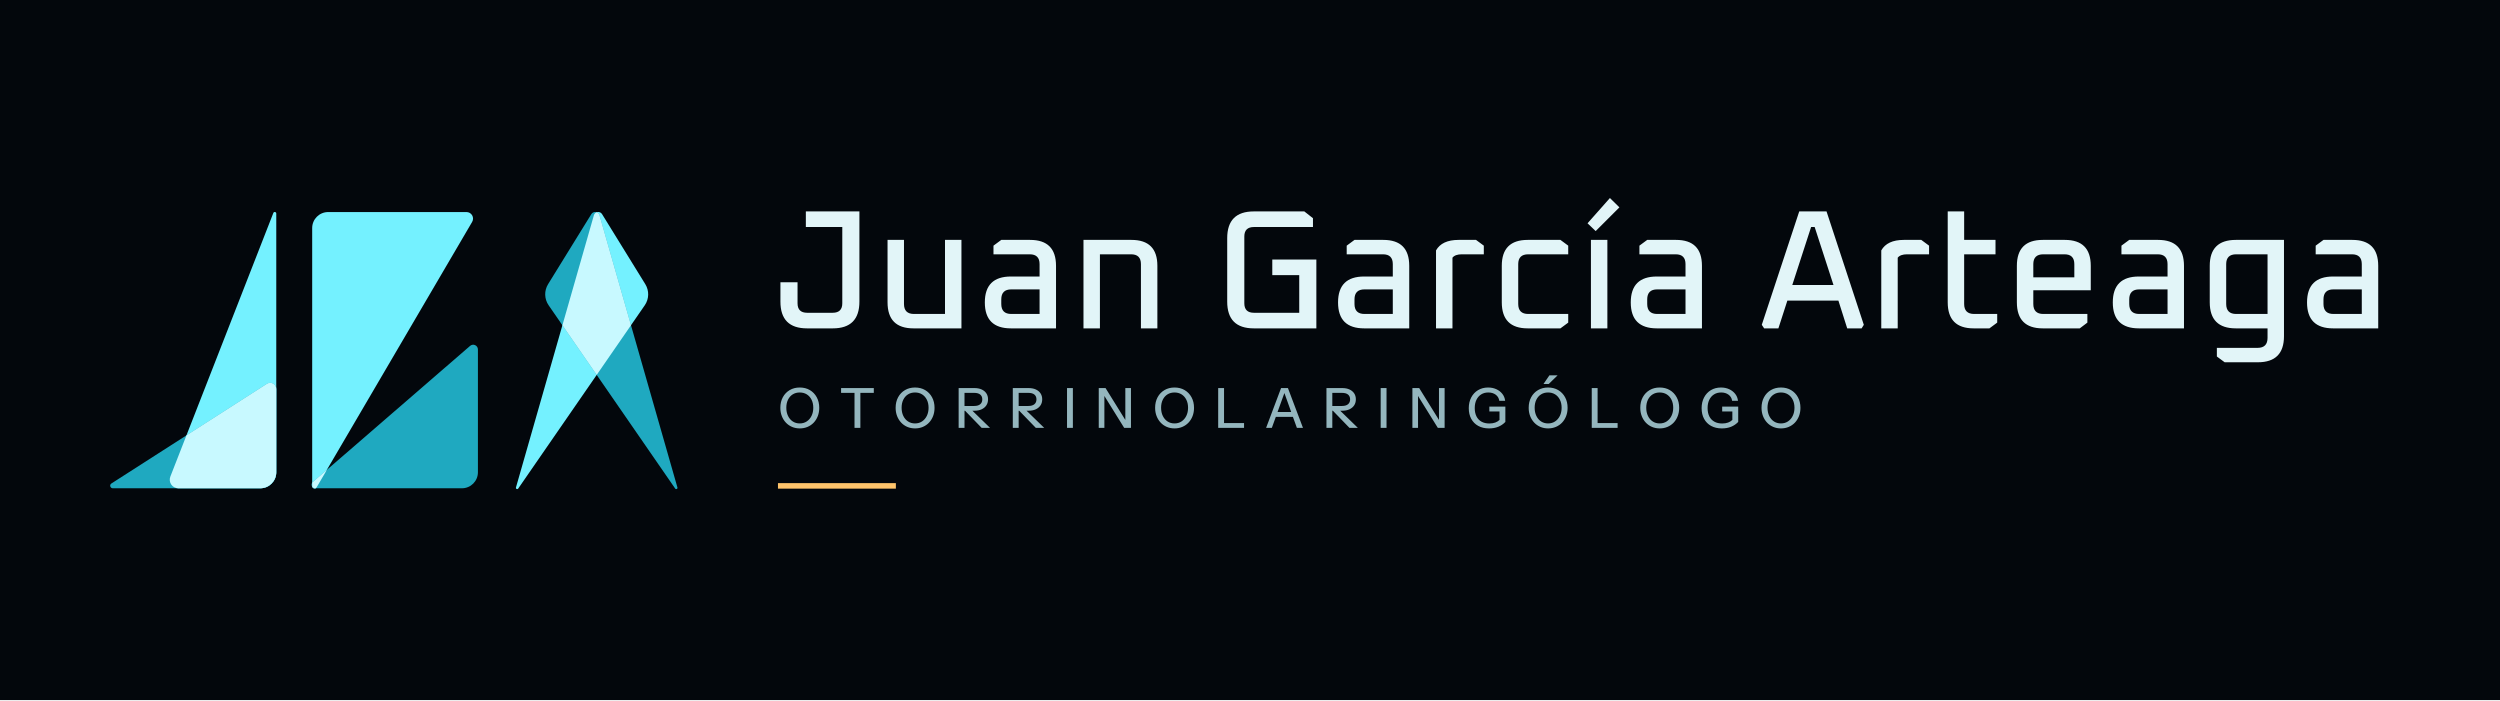
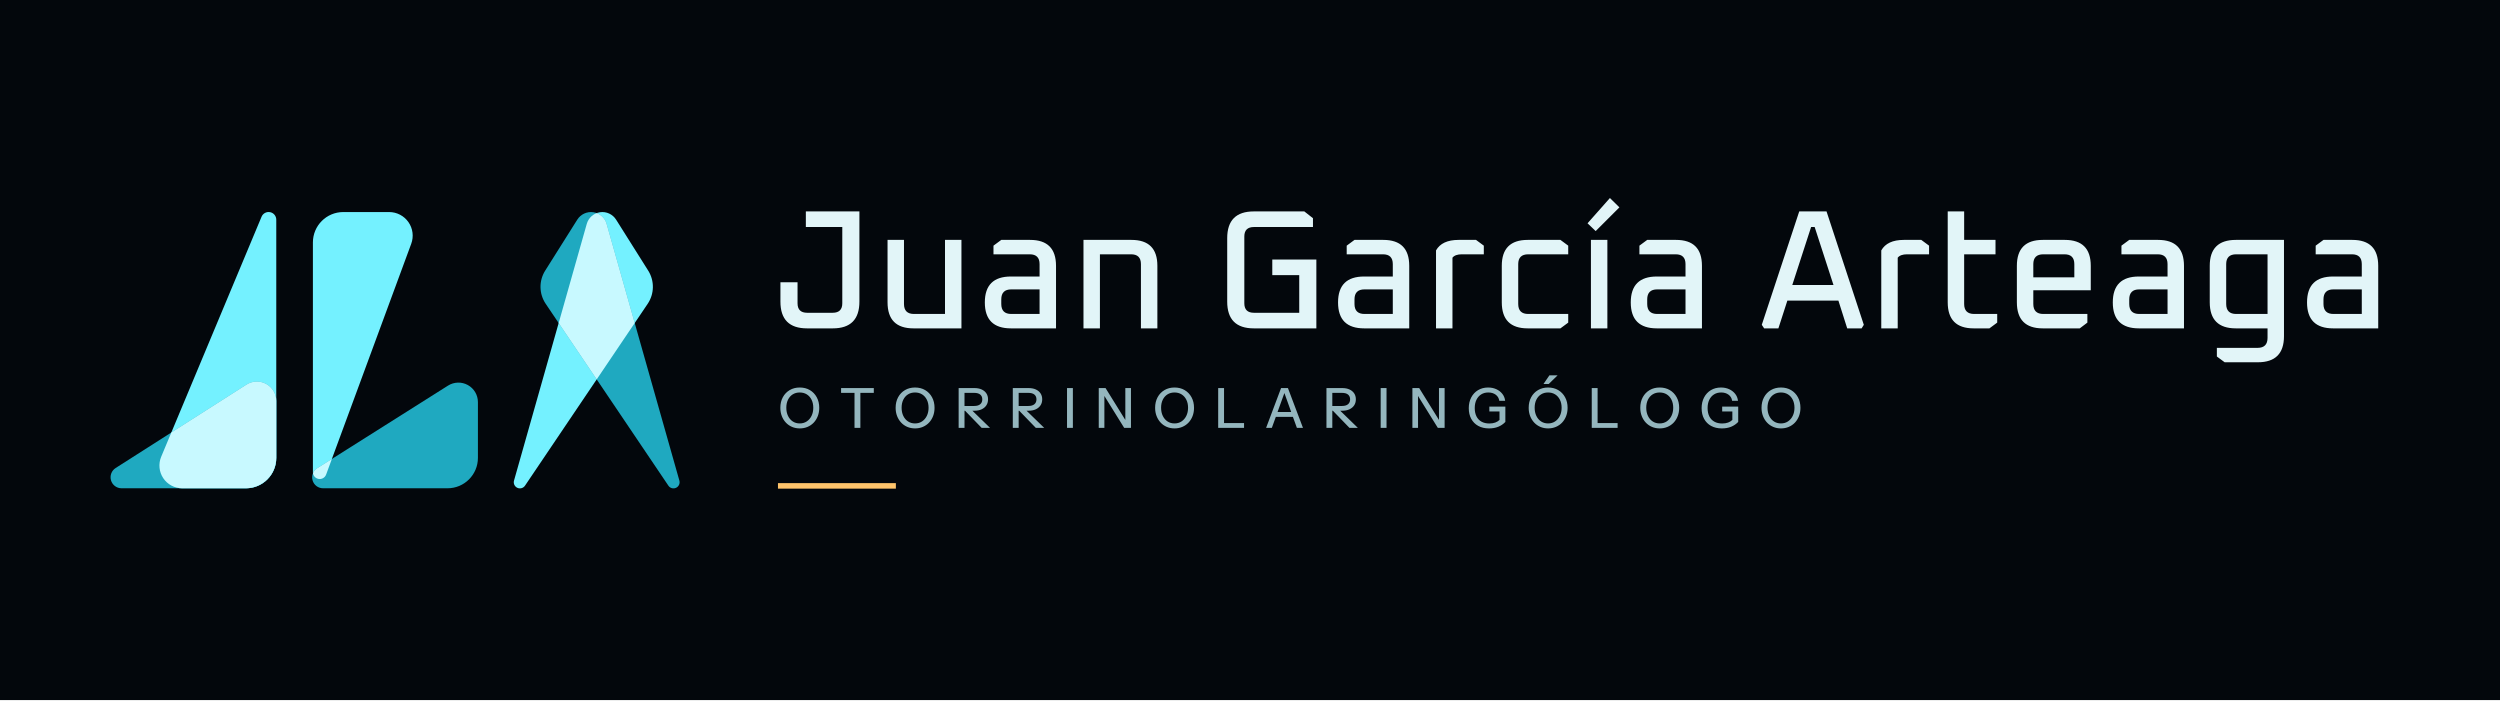
<svg xmlns="http://www.w3.org/2000/svg" viewBox="0 0 1357 380" width="1357" height="380">
  <rect width="100%" height="100%" fill="#03070c" />
  <g id="jga" transform="translate(60 115.101) scale(1.49935)">
    <defs>
      <clipPath id="jga-0">
-         <path d="M58.95 0.3A0.55 0.55 0 0 1 60 0.49L60 94.21A5.79 5.79 0 0 1 54.21 100L24.55 100A3.1 3.1 0 0 1 21.65 95.77Z" />
+         <path d="M54.67 1.7A2.77 2.77 0 0 1 60 2.77L60 89A11 11 0 0 1 49 100L25.92 100A8.23 8.23 0 0 1 18.33 88.6Z" />
      </clipPath>
      <clipPath id="jga-1">
-         <path d="M73 5.79A5.79 5.79 0 0 1 78.79 0L128.86 0A2.37 2.37 0 0 1 130.91 3.57L74.59 99.69A0.85 0.85 0 0 1 73 99.26Z" />
+         <path d="M73.26 11A11 11 0 0 1 84.26 0L100.86 0A8.53 8.53 0 0 1 108.86 11.48L78.06 95A2.47 2.47 0 0 1 73.26 94.14Z" />
      </clipPath>
      <clipPath id="jga-2">
-         <path d="M147.61 100.07A0.46 0.46 0 0 1 146.78 99.68L174.99 1.14A1.63 1.63 0 0 1 177.93 0.73L193.6 26.11A7 7 0 0 1 193.4 33.76Z" />
+         <path d="M150.07 99.02A2.22 2.22 0 0 1 146.08 97.17L172.41 4.27A5.87 5.87 0 0 1 183.02 2.74L194.65 21.21A11 11 0 0 1 194.46 33.22Z" />
      </clipPath>
    </defs>
-     <path fill="#74f1ff" d="M58.95 0.3A0.55 0.55 0 0 1 60 0.49L60 94.21A5.79 5.79 0 0 1 54.21 100L24.55 100A3.1 3.1 0 0 1 21.65 95.77Z" />
-     <path fill="#1fa9c0" d="M0.3 98.27A0.94 0.94 0 0 0 0.8 100L54.21 100A5.79 5.79 0 0 0 60 94.21L60 64.05A2.21 2.21 0 0 0 56.59 62.18Z" />
-     <path fill="#c8f9ff" clip-path="url(#jga-0)" d="M0.3 98.27A0.94 0.94 0 0 0 0.8 100L54.21 100A5.79 5.79 0 0 0 60 94.21L60 64.05A2.21 2.21 0 0 0 56.59 62.18Z" />
-     <path fill="#74f1ff" d="M73 5.79A5.79 5.79 0 0 1 78.79 0L128.86 0A2.37 2.37 0 0 1 130.91 3.57L74.59 99.69A0.85 0.85 0 0 1 73 99.26Z" />
-     <path fill="#1fa9c0" d="M73.21 97.74A1.29 1.29 0 0 0 74.06 100L127.21 100A5.79 5.79 0 0 0 133 94.21L133 49.74A1.71 1.71 0 0 0 130.18 48.44Z" />
-     <path fill="#c8f9ff" clip-path="url(#jga-1)" d="M73.21 97.74A1.29 1.29 0 0 0 74.06 100L127.21 100A5.79 5.79 0 0 0 133 94.21L133 49.74A1.71 1.71 0 0 0 130.18 48.44Z" />
-     <path fill="#74f1ff" d="M147.61 100.07A0.46 0.46 0 0 1 146.78 99.68L174.99 1.14A1.63 1.63 0 0 1 177.93 0.73L193.6 26.11A7 7 0 0 1 193.4 33.76Z" />
-     <path fill="#1fa9c0" d="M204.39 100.07A0.46 0.46 0 0 0 205.22 99.68L177.01 1.14A1.63 1.63 0 0 0 174.07 0.73L158.4 26.11A7 7 0 0 0 158.6 33.76Z" />
-     <path fill="#c8f9ff" clip-path="url(#jga-2)" d="M204.39 100.07A0.46 0.46 0 0 0 205.22 99.68L177.01 1.14A1.63 1.63 0 0 0 174.07 0.73L158.4 26.11A7 7 0 0 0 158.6 33.76Z" />
+     <path fill="#74f1ff" d="M54.67 1.7A2.77 2.77 0 0 1 60 2.77L60 89A11 11 0 0 1 49 100L25.92 100A8.23 8.23 0 0 1 18.33 88.6Z" />
+     <path fill="#1fa9c0" d="M1.84 92.67A3.98 3.98 0 0 0 3.97 100L49 100A11 11 0 0 0 60 89L60 68.39A7.02 7.02 0 0 0 49.2 62.47Z" />
+     <path fill="#c8f9ff" clip-path="url(#jga-0)" d="M1.84 92.67A3.98 3.98 0 0 0 3.97 100L49 100A11 11 0 0 0 60 89L60 68.39A7.02 7.02 0 0 0 49.2 62.47Z" />
+     <path fill="#74f1ff" d="M73.26 11A11 11 0 0 1 84.26 0L100.86 0A8.53 8.53 0 0 1 108.86 11.48L78.06 95A2.47 2.47 0 0 1 73.26 94.14Z" />
+     <path fill="#1fa9c0" d="M74.84 92.72A3.94 3.94 0 0 0 76.94 100L122 100A11 11 0 0 0 133 89L133 68.8A7.06 7.06 0 0 0 122.18 62.83Z" />
+     <path fill="#c8f9ff" clip-path="url(#jga-1)" d="M74.84 92.72A3.94 3.94 0 0 0 76.94 100L122 100A11 11 0 0 0 133 89L133 68.8A7.06 7.06 0 0 0 122.18 62.83Z" />
+     <path fill="#74f1ff" d="M150.07 99.02A2.22 2.22 0 0 1 146.08 97.17L172.41 4.27A5.87 5.87 0 0 1 183.02 2.74L194.65 21.21A11 11 0 0 1 194.46 33.22Z" />
+     <path fill="#1fa9c0" d="M201.93 99.02A2.22 2.22 0 0 0 205.92 97.17L179.59 4.27A5.87 5.87 0 0 0 168.98 2.74L157.35 21.21A11 11 0 0 0 157.54 33.22Z" />
+     <path fill="#c8f9ff" clip-path="url(#jga-2)" d="M201.93 99.02A2.22 2.22 0 0 0 205.92 97.17L179.59 4.27A5.87 5.87 0 0 0 168.98 2.74L157.35 21.21A11 11 0 0 0 157.54 33.22Z" />
  </g>
  <g transform="translate(-79.66 0)">
    <path d="M503.275 163.704V153.216H512.567V164.624Q512.567 169.776 517.811 169.776H531.611Q536.855 169.776 536.855 164.624V123.224H517.075V114.76H546.147V163.704Q546.147 178.24 531.703 178.24H517.719Q503.275 178.24 503.275 163.704ZM561.419 164.072V130.216H570.343V164.992Q570.343 170.42 575.771 170.42H592.607V130.216H601.531V178.24H575.495Q561.419 178.24 561.419 164.072ZM628.395 178.24Q614.227 178.24 614.227 164.164Q614.227 150.088 628.395 150.088H643.943V143.372Q643.943 138.036 638.607 138.036H618.919V133.344L623.151 130.216H638.791Q652.867 130.216 652.867 144.292V178.24ZM623.151 164.992Q623.151 170.42 628.579 170.42H643.943V157.08H628.579Q623.151 157.08 623.151 162.508ZM667.771 178.24V130.216H693.807Q707.883 130.216 707.883 144.292V178.24H698.959V143.372Q698.959 138.036 693.623 138.036H676.695V178.24ZM745.787 163.704V129.296Q745.787 114.76 760.231 114.76H787.647L792.339 118.44V123.224H760.323Q755.079 123.224 755.079 128.376V164.624Q755.079 169.776 760.323 169.776H784.887V149.352H770.259V140.888H794.179V178.24H760.231Q745.787 178.24 745.787 163.704ZM820.123 178.24Q805.955 178.24 805.955 164.164Q805.955 150.088 820.123 150.088H835.671V143.372Q835.671 138.036 830.335 138.036H810.647V133.344L814.879 130.216H830.519Q844.595 130.216 844.595 144.292V178.24ZM814.879 164.992Q814.879 170.42 820.307 170.42H835.671V157.08H820.307Q814.879 157.08 814.879 162.508ZM859.131 178.24V135.92Q862.351 130.216 871.367 130.216H880.843L885.075 133.344V138.036H873.115Q869.527 138.036 868.055 139.876V178.24ZM894.827 164.072V144.292Q894.827 130.216 908.903 130.216H926.659L930.891 133.344V138.036H909.179Q903.751 138.036 903.751 143.372V164.992Q903.751 170.42 909.179 170.42H930.891V175.112L926.659 178.24H908.903Q894.827 178.24 894.827 164.072ZM943.219 178.24V130.216H952.143V178.24ZM941.379 121.2 953.523 107.492 958.675 112.552 945.795 125.432ZM979.007 178.24Q964.839 178.24 964.839 164.164Q964.839 150.088 979.007 150.088H994.555V143.372Q994.555 138.036 989.219 138.036H969.531V133.344L973.763 130.216H989.403Q1003.479 130.216 1003.479 144.292V178.24ZM973.763 164.992Q973.763 170.42 979.191 170.42H994.555V157.08H979.191Q973.763 157.08 973.763 162.508ZM1035.955 176.308 1056.287 114.76H1071.099L1091.339 176.308L1090.143 178.24H1082.323L1077.539 163.152H1049.847L1044.971 178.24H1037.243ZM1052.515 154.688H1074.871L1064.659 123.224H1062.727ZM1100.815 178.24V135.92Q1104.035 130.216 1113.051 130.216H1122.527L1126.759 133.344V138.036H1114.799Q1111.211 138.036 1109.739 139.876V178.24ZM1136.879 164.072V114.76H1145.803V130.216H1162.823V138.036H1145.803V164.992Q1145.803 170.42 1151.231 170.42H1163.743V175.112L1159.511 178.24H1150.955Q1136.879 178.24 1136.879 164.072ZM1174.415 164.072V144.292Q1174.415 130.216 1188.491 130.216H1200.451Q1214.527 130.216 1214.527 144.292V157.54H1183.339V164.992Q1183.339 170.42 1188.767 170.42H1212.687V175.112L1208.547 178.24H1188.491Q1174.415 178.24 1174.415 164.072ZM1183.339 150.548H1205.603V143.372Q1205.603 138.036 1200.267 138.036H1188.767Q1183.339 138.036 1183.339 143.372ZM1240.655 178.24Q1226.487 178.24 1226.487 164.164Q1226.487 150.088 1240.655 150.088H1256.203V143.372Q1256.203 138.036 1250.867 138.036H1231.179V133.344L1235.411 130.216H1251.051Q1265.127 130.216 1265.127 144.292V178.24ZM1235.411 164.992Q1235.411 170.42 1240.839 170.42H1256.203V157.08H1240.839Q1235.411 157.08 1235.411 162.508ZM1279.111 164.072V144.292Q1279.111 130.216 1293.279 130.216H1319.407V182.472Q1319.407 196.64 1305.239 196.64H1287.207L1282.975 193.512V188.82H1305.055Q1310.483 188.82 1310.483 183.392V178.24H1293.279Q1279.111 178.24 1279.111 164.072ZM1288.035 164.992Q1288.035 170.42 1293.463 170.42H1310.483V138.036H1293.463Q1288.035 138.036 1288.035 143.372ZM1346.087 178.24Q1331.919 178.24 1331.919 164.164Q1331.919 150.088 1346.087 150.088H1361.635V143.372Q1361.635 138.036 1356.299 138.036H1336.611V133.344L1340.843 130.216H1356.483Q1370.559 130.216 1370.559 144.292V178.24ZM1340.843 164.992Q1340.843 170.42 1346.271 170.42H1361.635V157.08H1346.271Q1340.843 157.08 1340.843 162.508Z" fill="#e2f5f8" />
    <path d="M513.789 232.54Q511.479 232.54 509.559 231.715Q507.639 230.89 506.229 229.39Q504.819 227.89 504.024 225.85Q503.229 223.81 503.229 221.35Q503.229 218.11 504.579 215.62Q505.929 213.13 508.314 211.735Q510.699 210.34 513.759 210.34Q516.879 210.34 519.249 211.735Q521.619 213.13 522.984 215.62Q524.349 218.11 524.349 221.38Q524.349 223.81 523.554 225.865Q522.759 227.92 521.349 229.405Q519.939 230.89 518.004 231.715Q516.069 232.54 513.789 232.54ZM513.759 229.84Q515.919 229.84 517.569 228.745Q519.219 227.65 520.164 225.73Q521.109 223.81 521.109 221.32Q521.109 218.86 520.179 216.985Q519.249 215.11 517.599 214.075Q515.949 213.04 513.759 213.04Q511.569 213.04 509.934 214.075Q508.299 215.11 507.384 216.97Q506.469 218.83 506.469 221.32Q506.469 223.84 507.399 225.76Q508.329 227.68 509.964 228.76Q511.599 229.84 513.759 229.84ZM543.489 232.24V213.25H536.199V210.64H553.959V213.25H546.669V232.24ZM576.369 232.54Q574.059 232.54 572.139 231.715Q570.219 230.89 568.809 229.39Q567.399 227.89 566.604 225.85Q565.809 223.81 565.809 221.35Q565.809 218.11 567.159 215.62Q568.509 213.13 570.894 211.735Q573.279 210.34 576.339 210.34Q579.459 210.34 581.829 211.735Q584.199 213.13 585.564 215.62Q586.929 218.11 586.929 221.38Q586.929 223.81 586.134 225.865Q585.339 227.92 583.929 229.405Q582.519 230.89 580.584 231.715Q578.649 232.54 576.369 232.54ZM576.339 229.84Q578.499 229.84 580.149 228.745Q581.799 227.65 582.744 225.73Q583.689 223.81 583.689 221.32Q583.689 218.86 582.759 216.985Q581.829 215.11 580.179 214.075Q578.529 213.04 576.339 213.04Q574.149 213.04 572.514 214.075Q570.879 215.11 569.964 216.97Q569.049 218.83 569.049 221.32Q569.049 223.84 569.979 225.76Q570.909 227.68 572.544 228.76Q574.179 229.84 576.339 229.84ZM600.009 232.24V210.64H608.529Q610.869 210.64 612.519 211.405Q614.169 212.17 615.069 213.535Q615.969 214.9 615.969 216.76Q615.969 218.62 615.069 220.0Q614.169 221.38 612.519 222.16Q610.869 222.94 608.529 222.94H607.479L617.049 232.24H612.489L603.489 222.94H603.189V232.24ZM603.189 220.36H608.439Q610.599 220.36 611.724 219.415Q612.849 218.47 612.849 216.79Q612.849 215.11 611.739 214.18Q610.629 213.25 608.439 213.25H603.189ZM629.409 232.24V210.64H637.929Q640.269 210.64 641.919 211.405Q643.569 212.17 644.469 213.535Q645.369 214.9 645.369 216.76Q645.369 218.62 644.469 220.0Q643.569 221.38 641.919 222.16Q640.269 222.94 637.929 222.94H636.879L646.449 232.24H641.889L632.889 222.94H632.589V232.24ZM632.589 220.36H637.839Q639.999 220.36 641.124 219.415Q642.249 218.47 642.249 216.79Q642.249 215.11 641.139 214.18Q640.029 213.25 637.839 213.25H632.589ZM658.839 232.24V210.64H662.019V232.24ZM676.059 232.24V210.64H679.749L690.489 227.95V210.64H693.549V232.24H689.859L679.119 214.93V232.24ZM717.219 232.54Q714.909 232.54 712.989 231.715Q711.069 230.89 709.659 229.39Q708.249 227.89 707.454 225.85Q706.659 223.81 706.659 221.35Q706.659 218.11 708.009 215.62Q709.359 213.13 711.744 211.735Q714.129 210.34 717.189 210.34Q720.309 210.34 722.679 211.735Q725.049 213.13 726.414 215.62Q727.779 218.11 727.779 221.38Q727.779 223.81 726.984 225.865Q726.189 227.92 724.779 229.405Q723.369 230.89 721.434 231.715Q719.499 232.54 717.219 232.54ZM717.189 229.84Q719.349 229.84 720.999 228.745Q722.649 227.65 723.594 225.73Q724.539 223.81 724.539 221.32Q724.539 218.86 723.609 216.985Q722.679 215.11 721.029 214.075Q719.379 213.04 717.189 213.04Q714.999 213.04 713.364 214.075Q711.729 215.11 710.814 216.97Q709.899 218.83 709.899 221.32Q709.899 223.84 710.829 225.76Q711.759 227.68 713.394 228.76Q715.029 229.84 717.189 229.84ZM740.889 232.24V210.64H744.069V229.63H754.929V232.24ZM766.899 232.24 775.029 210.64H778.749L786.909 232.24H783.609L781.449 226.27H772.179L770.019 232.24ZM776.829 213.34 773.109 223.63H780.519ZM799.659 232.24V210.64H808.179Q810.519 210.64 812.169 211.405Q813.819 212.17 814.719 213.535Q815.619 214.9 815.619 216.76Q815.619 218.62 814.719 220.0Q813.819 221.38 812.169 222.16Q810.519 222.94 808.179 222.94H807.129L816.699 232.24H812.139L803.139 222.94H802.839V232.24ZM802.839 220.36H808.089Q810.249 220.36 811.374 219.415Q812.499 218.47 812.499 216.79Q812.499 215.11 811.389 214.18Q810.279 213.25 808.089 213.25H802.839ZM829.089 232.24V210.64H832.269V232.24ZM846.309 232.24V210.64H849.999L860.739 227.95V210.64H863.799V232.24H860.109L849.369 214.93V232.24ZM887.889 232.54Q884.499 232.54 882.039 231.175Q879.579 229.81 878.244 227.35Q876.909 224.89 876.909 221.56Q876.909 218.26 878.244 215.725Q879.579 213.19 881.949 211.765Q884.319 210.34 887.409 210.34Q889.869 210.34 891.864 211.255Q893.859 212.17 895.134 213.79Q896.409 215.41 896.649 217.54H893.469Q893.169 215.47 891.549 214.255Q889.929 213.04 887.499 213.04Q885.279 213.04 883.629 214.09Q881.979 215.14 881.064 217.03Q880.149 218.92 880.149 221.5Q880.149 224.11 881.079 225.985Q882.009 227.86 883.794 228.865Q885.579 229.87 888.099 229.87Q889.899 229.87 891.279 229.36Q892.599 228.88 893.589 227.95V223.33H888.069V220.69H896.769V229.03Q895.089 230.77 892.899 231.655Q890.709 232.54 887.889 232.54ZM919.989 232.54Q917.679 232.54 915.759 231.715Q913.839 230.89 912.429 229.39Q911.019 227.89 910.224 225.85Q909.429 223.81 909.429 221.35Q909.429 218.11 910.779 215.62Q912.129 213.13 914.514 211.735Q916.899 210.34 919.959 210.34Q923.079 210.34 925.449 211.735Q927.819 213.13 929.184 215.62Q930.549 218.11 930.549 221.38Q930.549 223.81 929.754 225.865Q928.959 227.92 927.549 229.405Q926.139 230.89 924.204 231.715Q922.269 232.54 919.989 232.54ZM919.959 229.84Q922.119 229.84 923.769 228.745Q925.419 227.65 926.364 225.73Q927.309 223.81 927.309 221.32Q927.309 218.86 926.379 216.985Q925.449 215.11 923.799 214.075Q922.149 213.04 919.959 213.04Q917.769 213.04 916.134 214.075Q914.499 215.11 913.584 216.97Q912.669 218.83 912.669 221.32Q912.669 223.84 913.599 225.76Q914.529 227.68 916.164 228.76Q917.799 229.84 919.959 229.84ZM920.289 208.45H917.439L920.679 203.74H925.119ZM943.659 232.24V210.64H946.839V229.63H957.699V232.24ZM980.559 232.54Q978.249 232.54 976.329 231.715Q974.409 230.89 972.999 229.39Q971.589 227.89 970.794 225.85Q969.999 223.81 969.999 221.35Q969.999 218.11 971.349 215.62Q972.699 213.13 975.084 211.735Q977.469 210.34 980.529 210.34Q983.649 210.34 986.019 211.735Q988.389 213.13 989.754 215.62Q991.119 218.11 991.119 221.38Q991.119 223.81 990.324 225.865Q989.529 227.92 988.119 229.405Q986.709 230.89 984.774 231.715Q982.839 232.54 980.559 232.54ZM980.529 229.84Q982.689 229.84 984.339 228.745Q985.989 227.65 986.934 225.73Q987.879 223.81 987.879 221.32Q987.879 218.86 986.949 216.985Q986.019 215.11 984.369 214.075Q982.719 213.04 980.529 213.04Q978.339 213.04 976.704 214.075Q975.069 215.11 974.154 216.97Q973.239 218.83 973.239 221.32Q973.239 223.84 974.169 225.76Q975.099 227.68 976.734 228.76Q978.369 229.84 980.529 229.84ZM1014.279 232.54Q1010.889 232.54 1008.429 231.175Q1005.969 229.81 1004.634 227.35Q1003.299 224.89 1003.299 221.56Q1003.299 218.26 1004.634 215.725Q1005.969 213.19 1008.339 211.765Q1010.709 210.34 1013.799 210.34Q1016.259 210.34 1018.254 211.255Q1020.249 212.17 1021.524 213.79Q1022.799 215.41 1023.039 217.54H1019.859Q1019.559 215.47 1017.939 214.255Q1016.319 213.04 1013.889 213.04Q1011.669 213.04 1010.019 214.09Q1008.369 215.14 1007.454 217.03Q1006.539 218.92 1006.539 221.5Q1006.539 224.11 1007.469 225.985Q1008.399 227.86 1010.184 228.865Q1011.969 229.87 1014.489 229.87Q1016.289 229.87 1017.669 229.36Q1018.989 228.88 1019.979 227.95V223.33H1014.459V220.69H1023.159V229.03Q1021.479 230.77 1019.289 231.655Q1017.099 232.54 1014.279 232.54ZM1046.379 232.54Q1044.069 232.54 1042.149 231.715Q1040.229 230.89 1038.819 229.39Q1037.409 227.89 1036.614 225.85Q1035.819 223.81 1035.819 221.35Q1035.819 218.11 1037.169 215.62Q1038.519 213.13 1040.904 211.735Q1043.289 210.34 1046.349 210.34Q1049.469 210.34 1051.839 211.735Q1054.209 213.13 1055.574 215.62Q1056.939 218.11 1056.939 221.38Q1056.939 223.81 1056.144 225.865Q1055.349 227.92 1053.939 229.405Q1052.529 230.89 1050.594 231.715Q1048.659 232.54 1046.379 232.54ZM1046.349 229.84Q1048.509 229.84 1050.159 228.745Q1051.809 227.65 1052.754 225.73Q1053.699 223.81 1053.699 221.32Q1053.699 218.86 1052.769 216.985Q1051.839 215.11 1050.189 214.075Q1048.539 213.04 1046.349 213.04Q1044.159 213.04 1042.524 214.075Q1040.889 215.11 1039.974 216.97Q1039.059 218.83 1039.059 221.32Q1039.059 223.84 1039.989 225.76Q1040.919 227.68 1042.554 228.76Q1044.189 229.84 1046.349 229.84Z" fill="#94b6be" />
    <rect x="501.939" y="262.24" width="64" height="3" fill="#ffc46b" />
  </g>
</svg>
